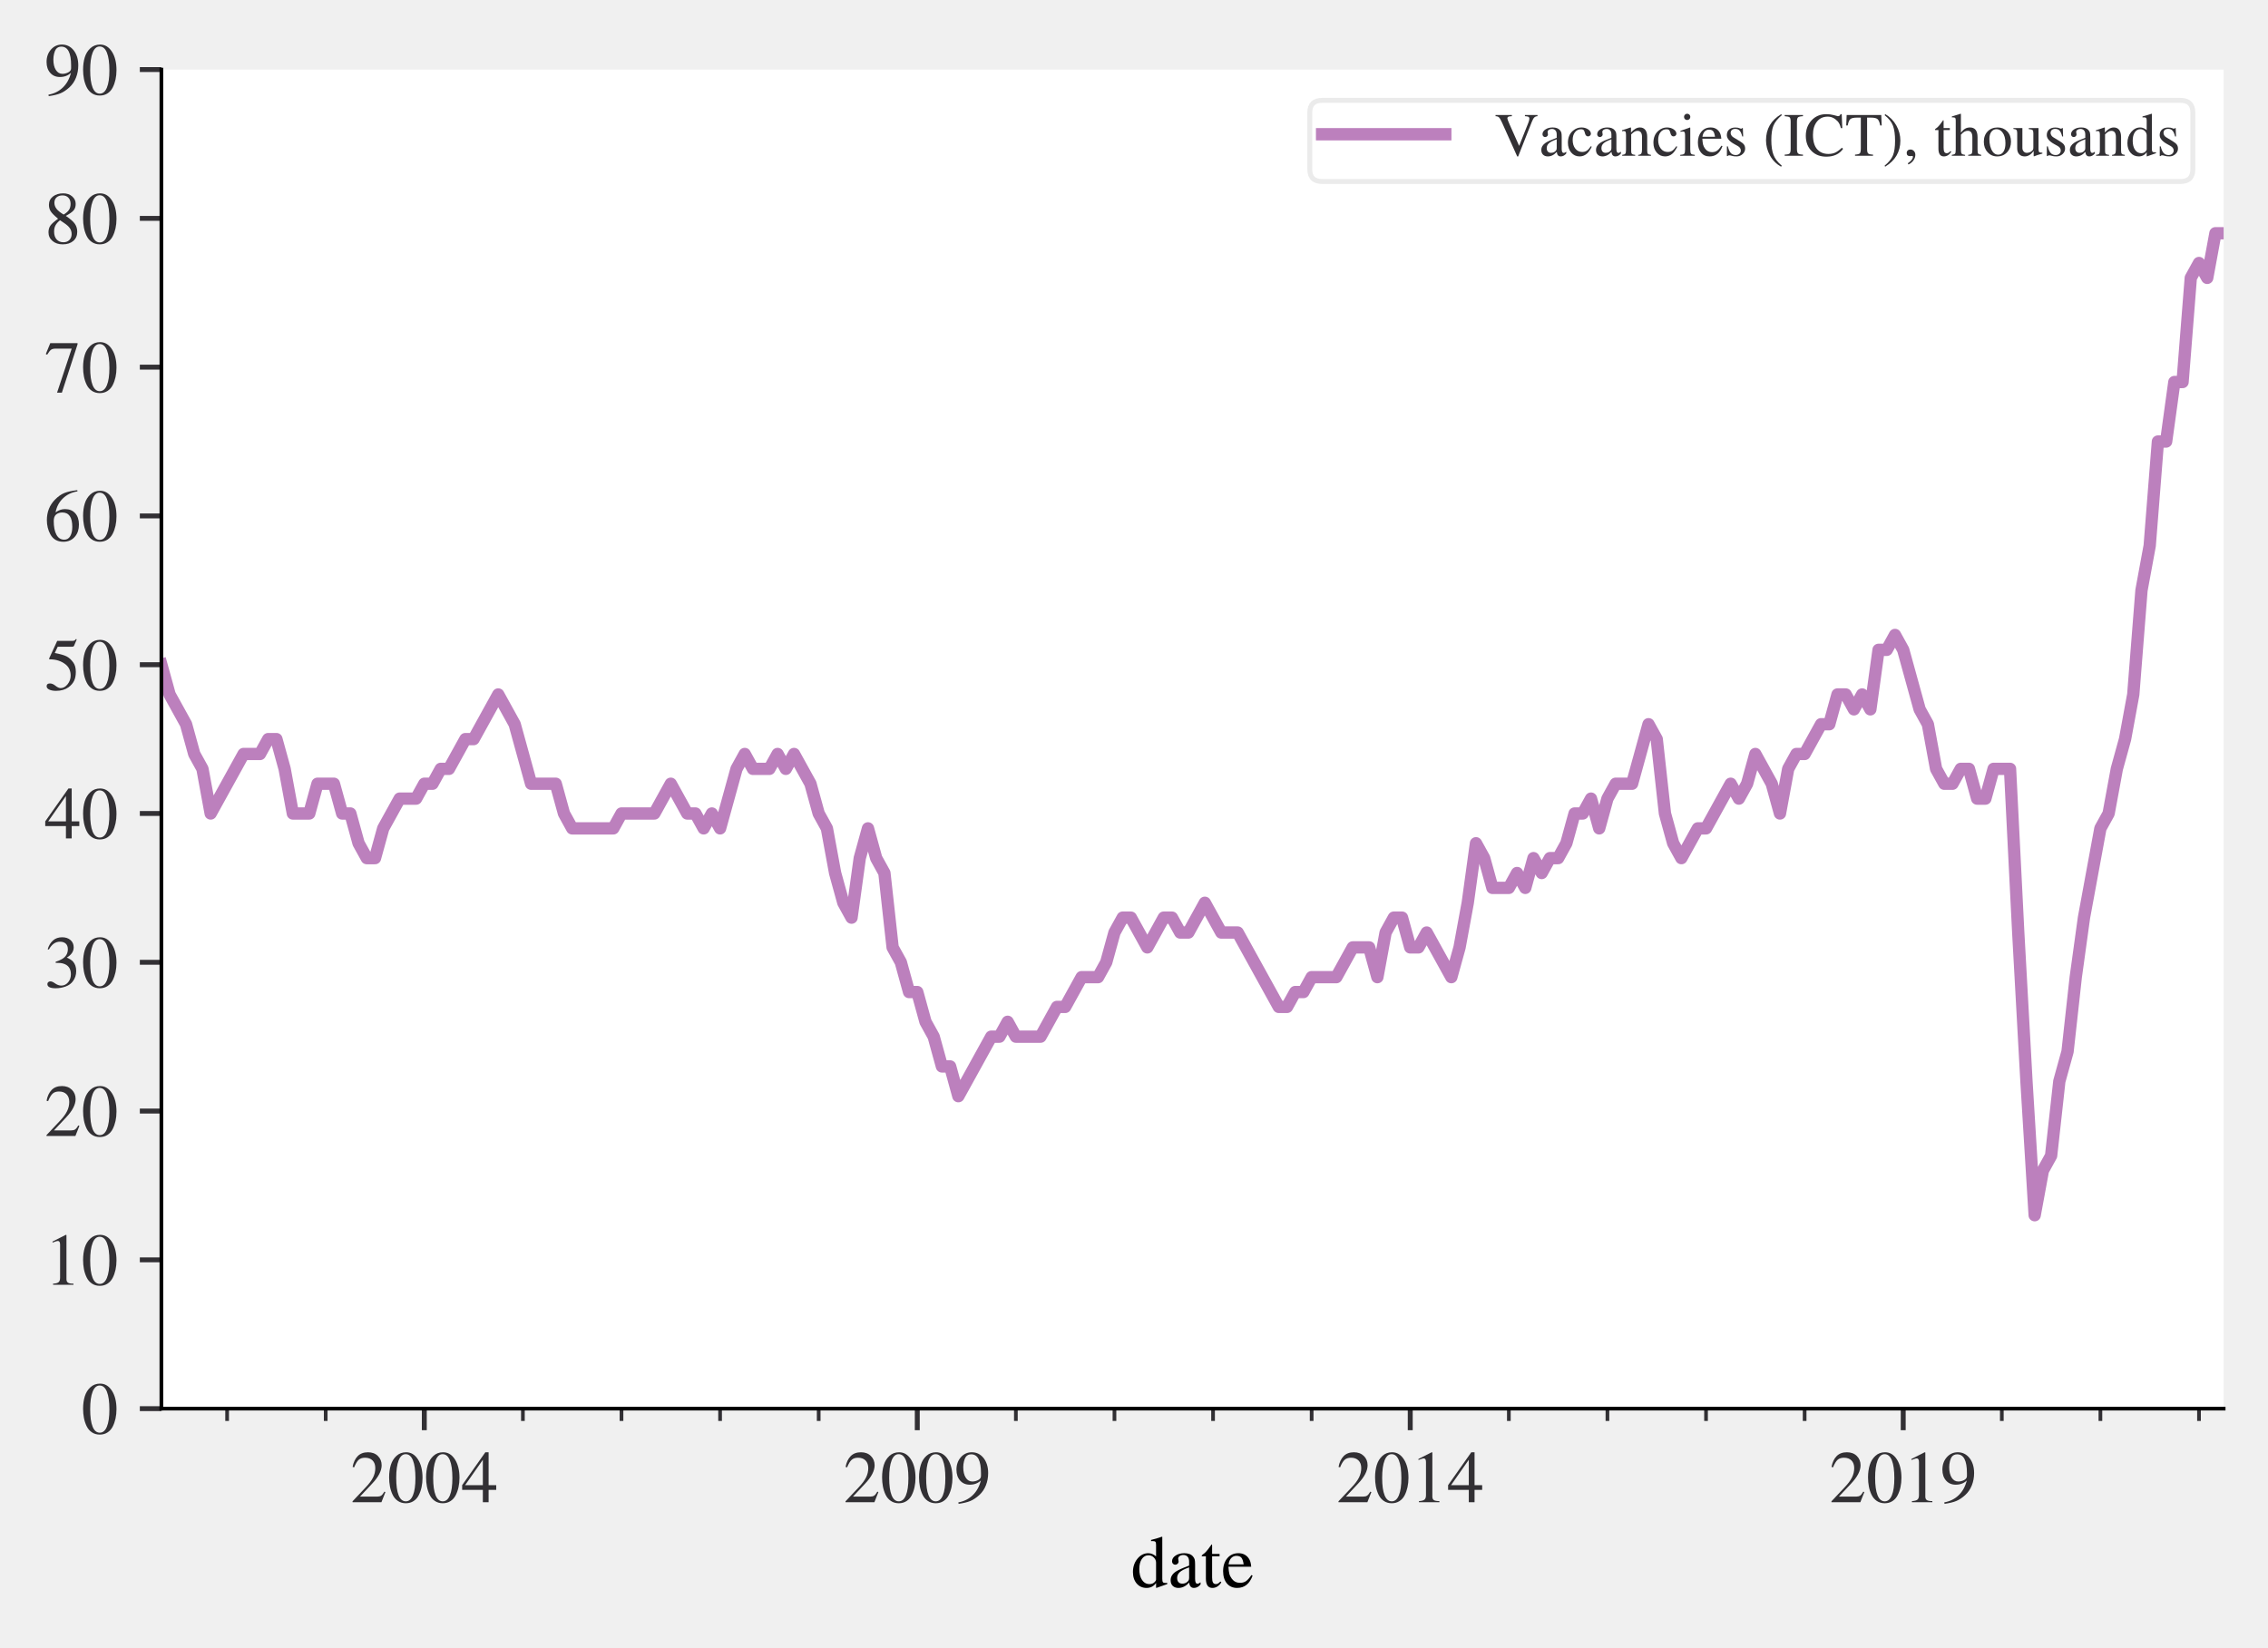
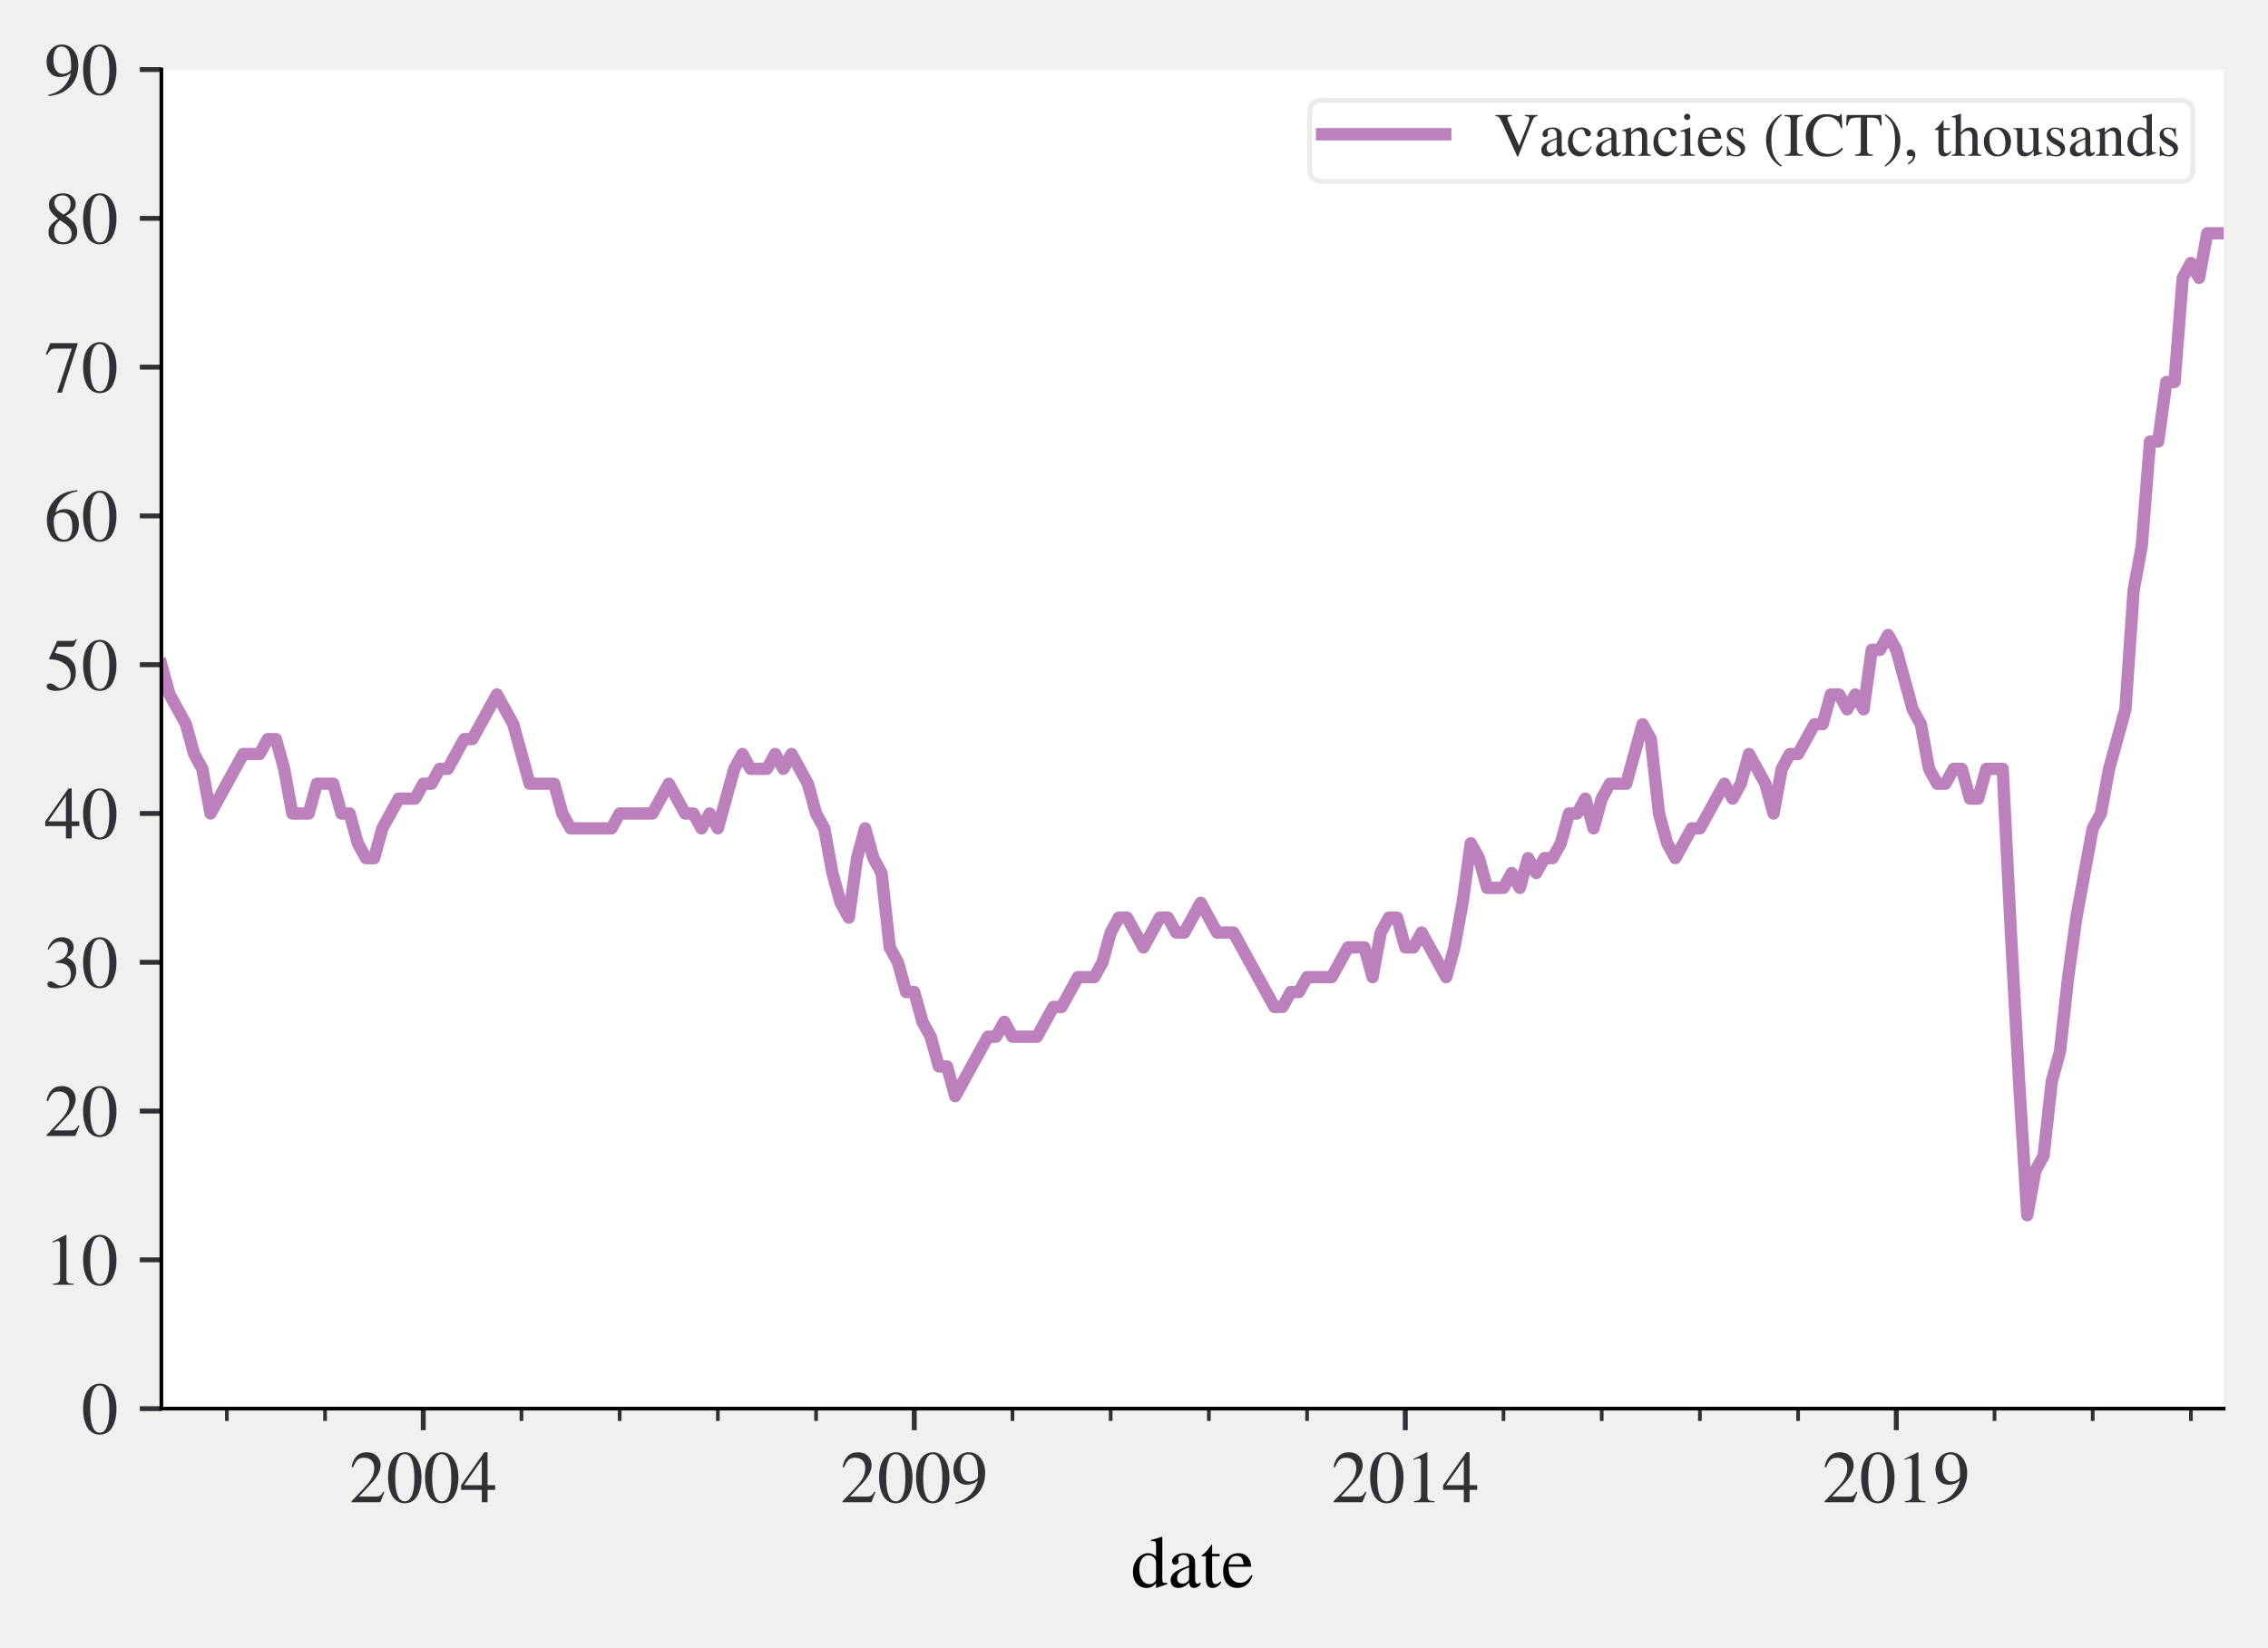
<svg xmlns="http://www.w3.org/2000/svg" xmlns:xlink="http://www.w3.org/1999/xlink" width="368.2pt" height="267.538pt" viewBox="0 0 368.2 267.538" version="1.1">
  <defs>
    <style type="text/css">*{stroke-linejoin: round; stroke-linecap: butt}</style>
  </defs>
  <g id="figure_1">
    <g id="patch_1">
      <path d="M -0 267.538  L 368.2 267.538  L 368.2 0  L -0 0  L -0 267.538  z " style="fill: none" />
    </g>
    <g id="axes_1">
      <g id="patch_2">
        <path d="M 26.2 228.738  L 361 228.738  L 361 11.298  L 26.2 11.298  z " style="fill: #ffffff" />
      </g>
      <g id="matplotlib.axis_1">
        <g id="xtick_1">
          <g id="line2d_1">
            <defs>
-               <path id="mbb500746d1" d="M 0 0  L 0 3.5  " style="stroke: #323034; stroke-width: 0.8" />
+               <path id="mffc890e67f" d="M 0 0  L 0 3.5  " style="stroke: #323034; stroke-width: 0.8" />
            </defs>
            <g>
-               <use xlink:href="#mbb500746d1" x="68.884" y="228.738" style="fill: #323034; stroke: #323034; stroke-width: 0.8" />
+               <use xlink:href="#mffc890e67f" x="68.714" y="228.738" style="fill: #323034; stroke: #323034; stroke-width: 0.8" />
            </g>
          </g>
          <g id="text_1">
-             <g style="fill: #323034" transform="translate(56.88367 243.9334)scale(0.12 -0.12)">
+             <g style="fill: #323034" transform="translate(56.71429 243.9334)scale(0.12 -0.12)">
              <defs>
                <path id="STIXGeneral-Regular-32" d="M 3034 877  L 2688 0  L 186 0  L 186 77  L 1325 1286  Q 1773 1754 1965 2144  Q 2157 2534 2157 2950  Q 2157 3379 1920 3616  Q 1683 3853 1267 3853  Q 922 3853 720 3673  Q 518 3494 326 3021  L 192 3053  Q 301 3648 630 3987  Q 960 4326 1523 4326  Q 2054 4326 2380 4006  Q 2707 3686 2707 3200  Q 2707 2477 1888 1613  L 832 486  L 2330 486  Q 2541 486 2665 569  Q 2790 653 2944 915  L 3034 877  z " transform="scale(0.015625)" />
                <path id="STIXGeneral-Regular-30" d="M 3046 2112  Q 3046 1683 2963 1302  Q 2880 922 2717 602  Q 2554 282 2266 96  Q 1978 -90 1600 -90  Q 1210 -90 915 108  Q 621 307 461 640  Q 301 973 227 1350  Q 154 1728 154 2150  Q 154 2746 301 3222  Q 448 3699 790 4012  Q 1133 4326 1626 4326  Q 2253 4326 2649 3712  Q 3046 3098 3046 2112  z M 2432 2080  Q 2432 3091 2217 3625  Q 2003 4160 1587 4160  Q 1190 4160 979 3622  Q 768 3085 768 2106  Q 768 1120 979 598  Q 1190 77 1600 77  Q 2003 77 2217 598  Q 2432 1120 2432 2080  z " transform="scale(0.015625)" />
                <path id="STIXGeneral-Regular-34" d="M 3027 1069  L 2368 1069  L 2368 0  L 1869 0  L 1869 1069  L 77 1069  L 77 1478  L 2086 4326  L 2368 4326  L 2368 1478  L 3027 1478  L 3027 1069  z M 1869 1478  L 1869 3674  L 333 1478  L 1869 1478  z " transform="scale(0.015625)" />
              </defs>
              <use xlink:href="#STIXGeneral-Regular-32" />
              <use xlink:href="#STIXGeneral-Regular-30" x="50" />
              <use xlink:href="#STIXGeneral-Regular-30" x="100" />
              <use xlink:href="#STIXGeneral-Regular-34" x="150" />
            </g>
          </g>
        </g>
        <g id="xtick_2">
          <g id="line2d_2">
            <g>
-               <use xlink:href="#mbb500746d1" x="148.916" y="228.738" style="fill: #323034; stroke: #323034; stroke-width: 0.8" />
+               <use xlink:href="#mffc890e67f" x="148.429" y="228.738" style="fill: #323034; stroke: #323034; stroke-width: 0.8" />
            </g>
          </g>
          <g id="text_2">
-             <g style="fill: #323034" transform="translate(136.9155 243.9334)scale(0.12 -0.12)">
+             <g style="fill: #323034" transform="translate(136.4286 243.9334)scale(0.12 -0.12)">
              <defs>
                <path id="STIXGeneral-Regular-39" d="M 378 -141  L 358 -13  Q 1094 115 1603 608  Q 2112 1101 2304 1882  Q 1933 1517 1344 1517  Q 826 1517 509 1875  Q 192 2234 192 2816  Q 192 3462 573 3894  Q 954 4326 1523 4326  Q 2131 4326 2528 3840  Q 2938 3328 2938 2522  Q 2938 1958 2742 1462  Q 2547 966 2170 621  Q 1773 262 1395 105  Q 1018 -51 378 -141  z M 2317 2272  L 2317 2522  Q 2317 4147 1472 4147  Q 1171 4147 1005 3930  Q 909 3802 845 3546  Q 781 3290 781 3034  Q 781 2464 995 2128  Q 1210 1792 1568 1792  Q 1824 1792 2070 1917  Q 2317 2042 2317 2272  z " transform="scale(0.015625)" />
              </defs>
              <use xlink:href="#STIXGeneral-Regular-32" />
              <use xlink:href="#STIXGeneral-Regular-30" x="50" />
              <use xlink:href="#STIXGeneral-Regular-30" x="100" />
              <use xlink:href="#STIXGeneral-Regular-39" x="150" />
            </g>
          </g>
        </g>
        <g id="xtick_3">
          <g id="line2d_3">
            <g>
-               <use xlink:href="#mbb500746d1" x="228.947" y="228.738" style="fill: #323034; stroke: #323034; stroke-width: 0.8" />
+               <use xlink:href="#mffc890e67f" x="228.143" y="228.738" style="fill: #323034; stroke: #323034; stroke-width: 0.8" />
            </g>
          </g>
          <g id="text_3">
-             <g style="fill: #323034" transform="translate(216.9474 243.9334)scale(0.12 -0.12)">
+             <g style="fill: #323034" transform="translate(216.1429 243.9334)scale(0.12 -0.12)">
              <defs>
                <path id="STIXGeneral-Regular-31" d="M 2522 0  L 755 0  L 755 96  Q 1107 115 1235 227  Q 1363 339 1363 608  L 1363 3482  Q 1363 3795 1171 3795  Q 1082 3795 883 3718  L 710 3654  L 710 3744  L 1856 4326  L 1914 4307  L 1914 486  Q 1914 275 2042 185  Q 2170 96 2522 96  L 2522 0  z " transform="scale(0.015625)" />
              </defs>
              <use xlink:href="#STIXGeneral-Regular-32" />
              <use xlink:href="#STIXGeneral-Regular-30" x="50" />
              <use xlink:href="#STIXGeneral-Regular-31" x="100" />
              <use xlink:href="#STIXGeneral-Regular-34" x="150" />
            </g>
          </g>
        </g>
        <g id="xtick_4">
          <g id="line2d_4">
            <g>
-               <use xlink:href="#mbb500746d1" x="308.979" y="228.738" style="fill: #323034; stroke: #323034; stroke-width: 0.8" />
+               <use xlink:href="#mffc890e67f" x="307.857" y="228.738" style="fill: #323034; stroke: #323034; stroke-width: 0.8" />
            </g>
          </g>
          <g id="text_4">
-             <g style="fill: #323034" transform="translate(296.9793 243.9334)scale(0.12 -0.12)">
+             <g style="fill: #323034" transform="translate(295.8571 243.9334)scale(0.12 -0.12)">
              <use xlink:href="#STIXGeneral-Regular-32" />
              <use xlink:href="#STIXGeneral-Regular-30" x="50" />
              <use xlink:href="#STIXGeneral-Regular-31" x="100" />
              <use xlink:href="#STIXGeneral-Regular-39" x="150" />
            </g>
          </g>
        </g>
        <g id="xtick_5">
          <g id="line2d_5">
            <defs>
-               <path id="mdecdd5af8d" d="M 0 0  L 0 2  " style="stroke: #323034; stroke-width: 0.6" />
+               <path id="mae42a7427b" d="M 0 0  L 0 2  " style="stroke: #323034; stroke-width: 0.6" />
            </defs>
            <g>
-               <use xlink:href="#mdecdd5af8d" x="36.871" y="228.738" style="fill: #323034; stroke: #323034; stroke-width: 0.6" />
+               <use xlink:href="#mae42a7427b" x="36.829" y="228.738" style="fill: #323034; stroke: #323034; stroke-width: 0.6" />
            </g>
          </g>
        </g>
        <g id="xtick_6">
          <g id="line2d_6">
            <g>
-               <use xlink:href="#mdecdd5af8d" x="52.877" y="228.738" style="fill: #323034; stroke: #323034; stroke-width: 0.6" />
+               <use xlink:href="#mae42a7427b" x="52.771" y="228.738" style="fill: #323034; stroke: #323034; stroke-width: 0.6" />
            </g>
          </g>
        </g>
        <g id="xtick_7">
          <g id="line2d_7">
            <g>
-               <use xlink:href="#mdecdd5af8d" x="84.89" y="228.738" style="fill: #323034; stroke: #323034; stroke-width: 0.6" />
+               <use xlink:href="#mae42a7427b" x="84.657" y="228.738" style="fill: #323034; stroke: #323034; stroke-width: 0.6" />
            </g>
          </g>
        </g>
        <g id="xtick_8">
          <g id="line2d_8">
            <g>
-               <use xlink:href="#mdecdd5af8d" x="100.896" y="228.738" style="fill: #323034; stroke: #323034; stroke-width: 0.6" />
+               <use xlink:href="#mae42a7427b" x="100.6" y="228.738" style="fill: #323034; stroke: #323034; stroke-width: 0.6" />
            </g>
          </g>
        </g>
        <g id="xtick_9">
          <g id="line2d_9">
            <g>
-               <use xlink:href="#mdecdd5af8d" x="116.903" y="228.738" style="fill: #323034; stroke: #323034; stroke-width: 0.6" />
+               <use xlink:href="#mae42a7427b" x="116.543" y="228.738" style="fill: #323034; stroke: #323034; stroke-width: 0.6" />
            </g>
          </g>
        </g>
        <g id="xtick_10">
          <g id="line2d_10">
            <g>
-               <use xlink:href="#mdecdd5af8d" x="132.909" y="228.738" style="fill: #323034; stroke: #323034; stroke-width: 0.6" />
+               <use xlink:href="#mae42a7427b" x="132.486" y="228.738" style="fill: #323034; stroke: #323034; stroke-width: 0.6" />
            </g>
          </g>
        </g>
        <g id="xtick_11">
          <g id="line2d_11">
            <g>
-               <use xlink:href="#mdecdd5af8d" x="164.922" y="228.738" style="fill: #323034; stroke: #323034; stroke-width: 0.6" />
+               <use xlink:href="#mae42a7427b" x="164.371" y="228.738" style="fill: #323034; stroke: #323034; stroke-width: 0.6" />
            </g>
          </g>
        </g>
        <g id="xtick_12">
          <g id="line2d_12">
            <g>
-               <use xlink:href="#mdecdd5af8d" x="180.928" y="228.738" style="fill: #323034; stroke: #323034; stroke-width: 0.6" />
+               <use xlink:href="#mae42a7427b" x="180.314" y="228.738" style="fill: #323034; stroke: #323034; stroke-width: 0.6" />
            </g>
          </g>
        </g>
        <g id="xtick_13">
          <g id="line2d_13">
            <g>
-               <use xlink:href="#mdecdd5af8d" x="196.935" y="228.738" style="fill: #323034; stroke: #323034; stroke-width: 0.6" />
+               <use xlink:href="#mae42a7427b" x="196.257" y="228.738" style="fill: #323034; stroke: #323034; stroke-width: 0.6" />
            </g>
          </g>
        </g>
        <g id="xtick_14">
          <g id="line2d_14">
            <g>
-               <use xlink:href="#mdecdd5af8d" x="212.941" y="228.738" style="fill: #323034; stroke: #323034; stroke-width: 0.6" />
+               <use xlink:href="#mae42a7427b" x="212.2" y="228.738" style="fill: #323034; stroke: #323034; stroke-width: 0.6" />
            </g>
          </g>
        </g>
        <g id="xtick_15">
          <g id="line2d_15">
            <g>
-               <use xlink:href="#mdecdd5af8d" x="244.954" y="228.738" style="fill: #323034; stroke: #323034; stroke-width: 0.6" />
+               <use xlink:href="#mae42a7427b" x="244.086" y="228.738" style="fill: #323034; stroke: #323034; stroke-width: 0.6" />
            </g>
          </g>
        </g>
        <g id="xtick_16">
          <g id="line2d_16">
            <g>
-               <use xlink:href="#mdecdd5af8d" x="260.96" y="228.738" style="fill: #323034; stroke: #323034; stroke-width: 0.6" />
+               <use xlink:href="#mae42a7427b" x="260.029" y="228.738" style="fill: #323034; stroke: #323034; stroke-width: 0.6" />
            </g>
          </g>
        </g>
        <g id="xtick_17">
          <g id="line2d_17">
            <g>
-               <use xlink:href="#mdecdd5af8d" x="276.967" y="228.738" style="fill: #323034; stroke: #323034; stroke-width: 0.6" />
+               <use xlink:href="#mae42a7427b" x="275.971" y="228.738" style="fill: #323034; stroke: #323034; stroke-width: 0.6" />
            </g>
          </g>
        </g>
        <g id="xtick_18">
          <g id="line2d_18">
            <g>
-               <use xlink:href="#mdecdd5af8d" x="292.973" y="228.738" style="fill: #323034; stroke: #323034; stroke-width: 0.6" />
+               <use xlink:href="#mae42a7427b" x="291.914" y="228.738" style="fill: #323034; stroke: #323034; stroke-width: 0.6" />
            </g>
          </g>
        </g>
        <g id="xtick_19">
          <g id="line2d_19">
            <g>
-               <use xlink:href="#mdecdd5af8d" x="324.986" y="228.738" style="fill: #323034; stroke: #323034; stroke-width: 0.6" />
+               <use xlink:href="#mae42a7427b" x="323.8" y="228.738" style="fill: #323034; stroke: #323034; stroke-width: 0.6" />
            </g>
          </g>
        </g>
        <g id="xtick_20">
          <g id="line2d_20">
            <g>
-               <use xlink:href="#mdecdd5af8d" x="340.992" y="228.738" style="fill: #323034; stroke: #323034; stroke-width: 0.6" />
+               <use xlink:href="#mae42a7427b" x="339.743" y="228.738" style="fill: #323034; stroke: #323034; stroke-width: 0.6" />
            </g>
          </g>
        </g>
        <g id="xtick_21">
          <g id="line2d_21">
            <g>
-               <use xlink:href="#mdecdd5af8d" x="356.998" y="228.738" style="fill: #323034; stroke: #323034; stroke-width: 0.6" />
+               <use xlink:href="#mae42a7427b" x="355.686" y="228.738" style="fill: #323034; stroke: #323034; stroke-width: 0.6" />
            </g>
          </g>
        </g>
        <g id="text_5">
          <g transform="translate(183.6034 257.7334)scale(0.12 -0.12)">
            <defs>
              <path id="STIXGeneral-Regular-64" d="M 3142 269  L 2202 -64  L 2176 -45  L 2176 365  Q 1869 -64 1357 -64  Q 826 -64 499 317  Q 173 698 173 1312  Q 173 1990 563 2467  Q 954 2944 1504 2944  Q 1850 2944 2176 2669  L 2176 3667  Q 2176 3866 2118 3930  Q 2061 3994 1882 3994  Q 1792 3994 1741 3987  L 1741 4090  Q 2323 4243 2682 4371  L 2714 4358  L 2714 730  Q 2714 506 2768 435  Q 2822 365 2995 365  Q 3034 365 3142 371  L 3142 269  z M 2176 653  L 2176 2125  Q 2176 2381 1981 2573  Q 1786 2765 1523 2765  Q 1158 2765 940 2438  Q 723 2112 723 1568  Q 723 979 963 624  Q 1203 269 1606 269  Q 1907 269 2080 474  Q 2176 582 2176 653  z " transform="scale(0.015625)" />
              <path id="STIXGeneral-Regular-61" d="M 2829 422  L 2829 243  Q 2586 -64 2253 -64  Q 1888 -64 1843 403  L 1837 403  Q 1427 -64 909 -64  Q 608 -64 422 112  Q 237 288 237 602  Q 237 1050 685 1350  Q 992 1555 1837 1869  L 1837 2214  Q 1837 2502 1699 2646  Q 1562 2790 1338 2790  Q 1146 2790 1018 2697  Q 890 2605 890 2477  Q 890 2419 909 2348  Q 928 2278 928 2208  Q 928 2112 841 2029  Q 755 1946 634 1946  Q 525 1946 441 2029  Q 358 2112 358 2240  Q 358 2547 685 2752  Q 986 2944 1421 2944  Q 1939 2944 2176 2656  Q 2291 2522 2323 2384  Q 2355 2246 2355 1946  L 2355 723  Q 2355 301 2554 301  Q 2682 301 2829 422  z M 1837 813  L 1837 1715  Q 1248 1510 1018 1293  Q 800 1094 800 800  Q 800 557 921 432  Q 1043 307 1242 307  Q 1453 307 1613 410  Q 1747 506 1792 589  Q 1837 672 1837 813  z " transform="scale(0.015625)" />
              <path id="STIXGeneral-Regular-74" d="M 1702 493  L 1786 422  Q 1478 -64 1011 -64  Q 448 -64 448 749  L 448 2675  L 109 2675  Q 83 2694 83 2720  Q 83 2771 192 2842  Q 435 2982 813 3526  Q 826 3546 874 3606  Q 922 3667 941 3706  Q 986 3706 986 3622  L 986 2880  L 1632 2880  L 1632 2675  L 986 2675  L 986 845  Q 986 538 1062 403  Q 1139 269 1318 269  Q 1510 269 1702 493  z " transform="scale(0.015625)" />
              <path id="STIXGeneral-Regular-65" d="M 2611 1050  L 2714 1005  Q 2330 -64 1376 -64  Q 813 -64 486 329  Q 160 723 160 1389  Q 160 2074 525 2509  Q 890 2944 1485 2944  Q 2061 2944 2374 2502  Q 2560 2246 2592 1773  L 621 1773  Q 646 1370 700 1158  Q 755 947 915 730  Q 1184 378 1626 378  Q 1939 378 2153 531  Q 2368 685 2611 1050  z M 634 1978  L 1939 1978  Q 1882 2381 1750 2547  Q 1619 2714 1312 2714  Q 1043 2714 864 2525  Q 685 2336 634 1978  z " transform="scale(0.015625)" />
            </defs>
            <use xlink:href="#STIXGeneral-Regular-64" />
            <use xlink:href="#STIXGeneral-Regular-61" x="50" />
            <use xlink:href="#STIXGeneral-Regular-74" x="94.4" />
            <use xlink:href="#STIXGeneral-Regular-65" x="122.2" />
          </g>
        </g>
      </g>
      <g id="matplotlib.axis_2">
        <g id="ytick_1">
          <g id="line2d_22">
            <defs>
-               <path id="m5d4a509ef3" d="M 0 0  L -3.5 0  " style="stroke: #323034; stroke-width: 0.8" />
+               <path id="m3d3d206127" d="M 0 0  L -3.5 0  " style="stroke: #323034; stroke-width: 0.8" />
            </defs>
            <g>
-               <use xlink:href="#m5d4a509ef3" x="26.2" y="228.738" style="fill: #323034; stroke: #323034; stroke-width: 0.8" />
+               <use xlink:href="#m3d3d206127" x="26.2" y="228.738" style="fill: #323034; stroke: #323034; stroke-width: 0.8" />
            </g>
          </g>
          <g id="text_6">
            <g style="fill: #323034" transform="translate(13.2 232.8356)scale(0.12 -0.12)">
              <use xlink:href="#STIXGeneral-Regular-30" transform="translate(0 0.40625)" />
            </g>
          </g>
        </g>
        <g id="ytick_2">
          <g id="line2d_23">
            <g>
-               <use xlink:href="#m5d4a509ef3" x="26.2" y="204.578" style="fill: #323034; stroke: #323034; stroke-width: 0.8" />
+               <use xlink:href="#m3d3d206127" x="26.2" y="204.578" style="fill: #323034; stroke: #323034; stroke-width: 0.8" />
            </g>
          </g>
          <g id="text_7">
            <g style="fill: #323034" transform="translate(7.2 208.6756)scale(0.12 -0.12)">
              <use xlink:href="#STIXGeneral-Regular-31" transform="translate(0 0.40625)" />
              <use xlink:href="#STIXGeneral-Regular-30" transform="translate(49.99999 0.40625)" />
            </g>
          </g>
        </g>
        <g id="ytick_3">
          <g id="line2d_24">
            <g>
-               <use xlink:href="#m5d4a509ef3" x="26.2" y="180.418" style="fill: #323034; stroke: #323034; stroke-width: 0.8" />
+               <use xlink:href="#m3d3d206127" x="26.2" y="180.418" style="fill: #323034; stroke: #323034; stroke-width: 0.8" />
            </g>
          </g>
          <g id="text_8">
            <g style="fill: #323034" transform="translate(7.2 184.5156)scale(0.12 -0.12)">
              <use xlink:href="#STIXGeneral-Regular-32" transform="translate(0 0.40625)" />
              <use xlink:href="#STIXGeneral-Regular-30" transform="translate(49.99999 0.40625)" />
            </g>
          </g>
        </g>
        <g id="ytick_4">
          <g id="line2d_25">
            <g>
-               <use xlink:href="#m5d4a509ef3" x="26.2" y="156.258" style="fill: #323034; stroke: #323034; stroke-width: 0.8" />
+               <use xlink:href="#m3d3d206127" x="26.2" y="156.258" style="fill: #323034; stroke: #323034; stroke-width: 0.8" />
            </g>
          </g>
          <g id="text_9">
            <g style="fill: #323034" transform="translate(7.2 160.3556)scale(0.12 -0.12)">
              <defs>
                <path id="STIXGeneral-Regular-33" d="M 390 3264  L 288 3290  Q 435 3770 748 4048  Q 1062 4326 1542 4326  Q 1990 4326 2265 4083  Q 2541 3840 2541 3450  Q 2541 2925 1946 2566  Q 2298 2413 2477 2227  Q 2758 1914 2758 1402  Q 2758 890 2464 506  Q 2246 211 1840 60  Q 1434 -90 979 -90  Q 262 -90 262 275  Q 262 378 339 442  Q 416 506 525 506  Q 685 506 915 339  Q 1197 141 1466 141  Q 1818 141 2058 425  Q 2298 710 2298 1120  Q 2298 1856 1632 2048  Q 1434 2112 979 2112  L 979 2202  Q 1338 2323 1517 2432  Q 2035 2726 2035 3290  Q 2035 3610 1852 3776  Q 1670 3942 1344 3942  Q 768 3942 390 3264  z " transform="scale(0.015625)" />
              </defs>
              <use xlink:href="#STIXGeneral-Regular-33" transform="translate(0 0.40625)" />
              <use xlink:href="#STIXGeneral-Regular-30" transform="translate(49.99999 0.40625)" />
            </g>
          </g>
        </g>
        <g id="ytick_5">
          <g id="line2d_26">
            <g>
-               <use xlink:href="#m5d4a509ef3" x="26.2" y="132.098" style="fill: #323034; stroke: #323034; stroke-width: 0.8" />
+               <use xlink:href="#m3d3d206127" x="26.2" y="132.098" style="fill: #323034; stroke: #323034; stroke-width: 0.8" />
            </g>
          </g>
          <g id="text_10">
            <g style="fill: #323034" transform="translate(7.2 136.1956)scale(0.12 -0.12)">
              <use xlink:href="#STIXGeneral-Regular-34" transform="translate(0 0.40625)" />
              <use xlink:href="#STIXGeneral-Regular-30" transform="translate(49.99999 0.40625)" />
            </g>
          </g>
        </g>
        <g id="ytick_6">
          <g id="line2d_27">
            <g>
-               <use xlink:href="#m5d4a509ef3" x="26.2" y="107.938" style="fill: #323034; stroke: #323034; stroke-width: 0.8" />
+               <use xlink:href="#m3d3d206127" x="26.2" y="107.938" style="fill: #323034; stroke: #323034; stroke-width: 0.8" />
            </g>
          </g>
          <g id="text_11">
            <g style="fill: #323034" transform="translate(7.2 112.0356)scale(0.12 -0.12)">
              <defs>
                <path id="STIXGeneral-Regular-35" d="M 2803 4358  L 2573 3814  Q 2534 3731 2400 3731  L 1158 3731  L 902 3187  Q 1606 3053 1920 2896  Q 2234 2739 2502 2368  Q 2726 2061 2726 1555  Q 2726 1094 2576 780  Q 2426 467 2099 224  Q 1664 -90 1011 -90  Q 646 -90 422 19  Q 198 128 198 307  Q 198 550 486 550  Q 717 550 960 352  Q 1210 147 1414 147  Q 1747 147 2012 480  Q 2278 813 2278 1229  Q 2278 1843 1850 2189  Q 1293 2637 486 2637  Q 410 2637 410 2688  L 416 2720  L 1114 4237  L 2438 4237  Q 2547 4237 2608 4269  Q 2669 4301 2746 4403  L 2803 4358  z " transform="scale(0.015625)" />
              </defs>
              <use xlink:href="#STIXGeneral-Regular-35" transform="translate(0 0.203125)" />
              <use xlink:href="#STIXGeneral-Regular-30" transform="translate(49.99999 0.203125)" />
            </g>
          </g>
        </g>
        <g id="ytick_7">
          <g id="line2d_28">
            <g>
-               <use xlink:href="#m5d4a509ef3" x="26.2" y="83.778" style="fill: #323034; stroke: #323034; stroke-width: 0.8" />
+               <use xlink:href="#m3d3d206127" x="26.2" y="83.778" style="fill: #323034; stroke: #323034; stroke-width: 0.8" />
            </g>
          </g>
          <g id="text_12">
            <g style="fill: #323034" transform="translate(7.2 87.87562)scale(0.12 -0.12)">
              <defs>
                <path id="STIXGeneral-Regular-36" d="M 2854 4378  L 2867 4275  Q 2112 4154 1606 3664  Q 1101 3174 973 2451  Q 1344 2739 1786 2739  Q 2349 2739 2672 2380  Q 2995 2022 2995 1402  Q 2995 774 2669 378  Q 2291 -90 1651 -90  Q 870 -90 518 557  Q 218 1107 218 1786  Q 218 2835 915 3552  Q 1312 3962 1731 4131  Q 2150 4301 2854 4378  z M 2419 1203  Q 2419 2445 1555 2445  Q 1235 2445 1024 2275  Q 813 2106 813 1702  Q 813 954 1046 522  Q 1280 90 1722 90  Q 2061 90 2240 394  Q 2419 698 2419 1203  z " transform="scale(0.015625)" />
              </defs>
              <use xlink:href="#STIXGeneral-Regular-36" transform="translate(0 0.59375)" />
              <use xlink:href="#STIXGeneral-Regular-30" transform="translate(49.99999 0.59375)" />
            </g>
          </g>
        </g>
        <g id="ytick_8">
          <g id="line2d_29">
            <g>
-               <use xlink:href="#m5d4a509ef3" x="26.2" y="59.618" style="fill: #323034; stroke: #323034; stroke-width: 0.8" />
+               <use xlink:href="#m3d3d206127" x="26.2" y="59.618" style="fill: #323034; stroke: #323034; stroke-width: 0.8" />
            </g>
          </g>
          <g id="text_13">
            <g style="fill: #323034" transform="translate(7.2 63.71563)scale(0.12 -0.12)">
              <defs>
                <path id="STIXGeneral-Regular-37" d="M 2874 4134  L 1517 -51  L 1101 -51  L 2368 3763  L 992 3763  Q 717 3763 582 3667  Q 448 3571 243 3238  L 128 3296  L 512 4237  L 2874 4237  L 2874 4134  z " transform="scale(0.015625)" />
              </defs>
              <use xlink:href="#STIXGeneral-Regular-37" transform="translate(0 0.40625)" />
              <use xlink:href="#STIXGeneral-Regular-30" transform="translate(49.99999 0.40625)" />
            </g>
          </g>
        </g>
        <g id="ytick_9">
          <g id="line2d_30">
            <g>
-               <use xlink:href="#m5d4a509ef3" x="26.2" y="35.458" style="fill: #323034; stroke: #323034; stroke-width: 0.8" />
+               <use xlink:href="#m3d3d206127" x="26.2" y="35.458" style="fill: #323034; stroke: #323034; stroke-width: 0.8" />
            </g>
          </g>
          <g id="text_14">
            <g style="fill: #323034" transform="translate(7.2 39.55562)scale(0.12 -0.12)">
              <defs>
                <path id="STIXGeneral-Regular-38" d="M 2848 992  Q 2848 499 2505 204  Q 2163 -90 1587 -90  Q 1050 -90 704 204  Q 358 499 358 954  Q 358 1293 524 1533  Q 691 1773 1190 2125  Q 710 2522 553 2765  Q 397 3008 397 3328  Q 397 3782 745 4054  Q 1094 4326 1638 4326  Q 2106 4326 2410 4060  Q 2714 3795 2714 3411  Q 2714 3059 2531 2848  Q 2349 2637 1856 2374  Q 2432 1990 2640 1689  Q 2848 1389 2848 992  z M 2272 3411  Q 2272 3744 2086 3945  Q 1901 4147 1574 4147  Q 1248 4147 1059 3977  Q 870 3808 870 3513  Q 870 3219 1059 2979  Q 1248 2739 1670 2490  Q 1997 2682 2134 2896  Q 2272 3110 2272 3411  z M 1734 1741  L 1357 1997  Q 1075 1766 960 1545  Q 845 1325 845 1011  Q 845 576 1065 333  Q 1286 90 1658 90  Q 1971 90 2166 285  Q 2362 480 2362 794  Q 2362 1082 2214 1299  Q 2067 1517 1734 1741  z " transform="scale(0.015625)" />
              </defs>
              <use xlink:href="#STIXGeneral-Regular-38" transform="translate(0 0.40625)" />
              <use xlink:href="#STIXGeneral-Regular-30" transform="translate(49.99999 0.40625)" />
            </g>
          </g>
        </g>
        <g id="ytick_10">
          <g id="line2d_31">
            <g>
-               <use xlink:href="#m5d4a509ef3" x="26.2" y="11.298" style="fill: #323034; stroke: #323034; stroke-width: 0.8" />
+               <use xlink:href="#m3d3d206127" x="26.2" y="11.298" style="fill: #323034; stroke: #323034; stroke-width: 0.8" />
            </g>
          </g>
          <g id="text_15">
            <g style="fill: #323034" transform="translate(7.2 15.39563)scale(0.12 -0.12)">
              <use xlink:href="#STIXGeneral-Regular-39" transform="translate(0 0.40625)" />
              <use xlink:href="#STIXGeneral-Regular-30" transform="translate(49.99999 0.40625)" />
            </g>
          </g>
        </g>
      </g>
      <g id="line2d_32">
-         <path d="M 26.2 107.938  L 27.534 112.77  L 30.202 117.602  L 31.535 122.434  L 32.869 124.85  L 34.203 132.098  L 39.539 122.434  L 42.206 122.434  L 43.54 120.018  L 44.874 120.018  L 46.208 124.85  L 47.542 132.098  L 50.21 132.098  L 51.543 127.266  L 54.211 127.266  L 55.545 132.098  L 56.879 132.098  L 58.213 136.93  L 59.547 139.346  L 60.88 139.346  L 62.214 134.514  L 64.882 129.682  L 67.55 129.682  L 68.884 127.266  L 70.218 127.266  L 71.551 124.85  L 72.885 124.85  L 75.553 120.018  L 76.887 120.018  L 80.888 112.77  L 83.556 117.602  L 86.224 127.266  L 90.225 127.266  L 91.559 132.098  L 92.893 134.514  L 99.563 134.514  L 100.896 132.098  L 106.232 132.098  L 108.9 127.266  L 111.567 132.098  L 112.901 132.098  L 114.235 134.514  L 115.569 132.098  L 116.903 134.514  L 119.571 124.85  L 120.904 122.434  L 122.238 124.85  L 124.906 124.85  L 126.24 122.434  L 127.574 124.85  L 128.908 122.434  L 131.575 127.266  L 132.909 132.098  L 134.243 134.514  L 135.577 141.762  L 136.911 146.594  L 138.245 149.01  L 139.578 139.346  L 140.912 134.514  L 142.246 139.346  L 143.58 141.762  L 144.914 153.842  L 146.248 156.258  L 147.582 161.09  L 148.916 161.09  L 150.249 165.922  L 151.583 168.338  L 152.917 173.17  L 154.251 173.17  L 155.585 178.002  L 160.92 168.338  L 162.254 168.338  L 163.588 165.922  L 164.922 168.338  L 168.924 168.338  L 171.591 163.506  L 172.925 163.506  L 175.593 158.674  L 178.261 158.674  L 179.594 156.258  L 180.928 151.426  L 182.262 149.01  L 183.596 149.01  L 186.264 153.842  L 188.931 149.01  L 190.265 149.01  L 191.599 151.426  L 192.933 151.426  L 195.601 146.594  L 198.269 151.426  L 200.936 151.426  L 207.606 163.506  L 208.939 163.506  L 210.273 161.09  L 211.607 161.09  L 212.941 158.674  L 216.943 158.674  L 219.61 153.842  L 222.278 153.842  L 223.612 158.674  L 224.946 151.426  L 226.28 149.01  L 227.614 149.01  L 228.947 153.842  L 230.281 153.842  L 231.615 151.426  L 235.617 158.674  L 236.951 153.842  L 238.284 146.594  L 239.618 136.93  L 240.952 139.346  L 242.286 144.178  L 244.954 144.178  L 246.288 141.762  L 247.622 144.178  L 248.955 139.346  L 250.289 141.762  L 251.623 139.346  L 252.957 139.346  L 254.291 136.93  L 255.625 132.098  L 256.959 132.098  L 258.292 129.682  L 259.626 134.514  L 260.96 129.682  L 262.294 127.266  L 264.962 127.266  L 267.629 117.602  L 268.963 120.018  L 270.297 132.098  L 271.631 136.93  L 272.965 139.346  L 275.633 134.514  L 276.967 134.514  L 280.968 127.266  L 282.302 129.682  L 283.636 127.266  L 284.97 122.434  L 287.637 127.266  L 288.971 132.098  L 290.305 124.85  L 291.639 122.434  L 292.973 122.434  L 295.641 117.602  L 296.975 117.602  L 298.308 112.77  L 299.642 112.77  L 300.976 115.186  L 302.31 112.77  L 303.644 115.186  L 304.978 105.522  L 306.312 105.522  L 307.645 103.106  L 308.979 105.522  L 311.647 115.186  L 312.981 117.602  L 314.315 124.85  L 315.649 127.266  L 316.982 127.266  L 318.316 124.85  L 319.65 124.85  L 320.984 129.682  L 322.318 129.682  L 323.652 124.85  L 326.32 124.85  L 327.653 151.426  L 328.987 175.586  L 330.321 197.33  L 331.655 190.082  L 332.989 187.666  L 334.323 175.586  L 335.657 170.754  L 336.99 158.674  L 338.324 149.01  L 340.992 134.514  L 342.326 132.098  L 343.66 124.85  L 344.994 120.018  L 346.327 112.77  L 347.661 95.858  L 348.995 88.61  L 350.329 71.698  L 351.663 71.698  L 352.997 62.034  L 354.331 62.034  L 355.665 45.122  L 356.998 42.706  L 358.332 45.122  L 359.666 37.874  L 361 37.874  L 361 37.874  " clip-path="url(#p79b2f46513)" style="fill: none; stroke: #bc80bd; stroke-width: 2; stroke-linecap: square" />
+         <path d="M 26.2 107.938  L 27.529 112.77  L 30.186 117.602  L 31.514 122.434  L 32.843 124.85  L 34.171 132.098  L 39.486 122.434  L 42.143 122.434  L 43.471 120.018  L 44.8 120.018  L 46.129 124.85  L 47.457 132.098  L 50.114 132.098  L 51.443 127.266  L 54.1 127.266  L 55.429 132.098  L 56.757 132.098  L 58.086 136.93  L 59.414 139.346  L 60.743 139.346  L 62.071 134.514  L 64.729 129.682  L 67.386 129.682  L 68.714 127.266  L 70.043 127.266  L 71.371 124.85  L 72.7 124.85  L 75.357 120.018  L 76.686 120.018  L 80.671 112.77  L 83.329 117.602  L 85.986 127.266  L 89.971 127.266  L 91.3 132.098  L 92.629 134.514  L 99.271 134.514  L 100.6 132.098  L 105.914 132.098  L 108.571 127.266  L 111.229 132.098  L 112.557 132.098  L 113.886 134.514  L 115.214 132.098  L 116.543 134.514  L 119.2 124.85  L 120.529 122.434  L 121.857 124.85  L 124.514 124.85  L 125.843 122.434  L 127.171 124.85  L 128.5 122.434  L 131.157 127.266  L 132.486 132.098  L 133.814 134.514  L 135.143 141.762  L 136.471 146.594  L 137.8 149.01  L 139.129 139.346  L 140.457 134.514  L 141.786 139.346  L 143.114 141.762  L 144.443 153.842  L 145.771 156.258  L 147.1 161.09  L 148.429 161.09  L 149.757 165.922  L 151.086 168.338  L 152.414 173.17  L 153.743 173.17  L 155.071 178.002  L 160.386 168.338  L 161.714 168.338  L 163.043 165.922  L 164.371 168.338  L 168.357 168.338  L 171.014 163.506  L 172.343 163.506  L 175 158.674  L 177.657 158.674  L 178.986 156.258  L 180.314 151.426  L 181.643 149.01  L 182.971 149.01  L 185.629 153.842  L 188.286 149.01  L 189.614 149.01  L 190.943 151.426  L 192.271 151.426  L 194.929 146.594  L 197.586 151.426  L 200.243 151.426  L 206.886 163.506  L 208.214 163.506  L 209.543 161.09  L 210.871 161.09  L 212.2 158.674  L 216.186 158.674  L 218.843 153.842  L 221.5 153.842  L 222.829 158.674  L 224.157 151.426  L 225.486 149.01  L 226.814 149.01  L 228.143 153.842  L 229.471 153.842  L 230.8 151.426  L 234.786 158.674  L 236.114 153.842  L 237.443 146.594  L 238.771 136.93  L 240.1 139.346  L 241.429 144.178  L 244.086 144.178  L 245.414 141.762  L 246.743 144.178  L 248.071 139.346  L 249.4 141.762  L 250.729 139.346  L 252.057 139.346  L 253.386 136.93  L 254.714 132.098  L 256.043 132.098  L 257.371 129.682  L 258.7 134.514  L 260.029 129.682  L 261.357 127.266  L 264.014 127.266  L 266.671 117.602  L 268 120.018  L 269.329 132.098  L 270.657 136.93  L 271.986 139.346  L 274.643 134.514  L 275.971 134.514  L 279.957 127.266  L 281.286 129.682  L 282.614 127.266  L 283.943 122.434  L 286.6 127.266  L 287.929 132.098  L 289.257 124.85  L 290.586 122.434  L 291.914 122.434  L 294.571 117.602  L 295.9 117.602  L 297.229 112.77  L 298.557 112.77  L 299.886 115.186  L 301.214 112.77  L 302.543 115.186  L 303.871 105.522  L 305.2 105.522  L 306.529 103.106  L 307.857 105.522  L 310.514 115.186  L 311.843 117.602  L 313.171 124.85  L 314.5 127.266  L 315.829 127.266  L 317.157 124.85  L 318.486 124.85  L 319.814 129.682  L 321.143 129.682  L 322.471 124.85  L 325.129 124.85  L 326.457 151.426  L 327.786 175.586  L 329.114 197.33  L 330.443 190.082  L 331.771 187.666  L 333.1 175.586  L 334.429 170.754  L 335.757 158.674  L 337.086 149.01  L 339.743 134.514  L 341.071 132.098  L 342.4 124.85  L 345.057 115.186  L 346.386 95.858  L 347.714 88.61  L 349.043 71.698  L 350.371 71.698  L 351.7 62.034  L 353.029 62.034  L 354.357 45.122  L 355.686 42.706  L 357.014 45.122  L 358.343 37.874  L 361 37.874  L 361 37.874  " clip-path="url(#p94eda4eced)" style="fill: none; stroke: #bc80bd; stroke-width: 2; stroke-linecap: square" />
      </g>
      <g id="patch_3">
        <path d="M 26.2 228.738  L 26.2 11.298  " style="fill: none; stroke: #000000; stroke-width: 0.6; stroke-linejoin: miter; stroke-linecap: square" />
      </g>
      <g id="patch_4">
        <path d="M 26.2 228.738  L 361 228.738  " style="fill: none; stroke: #000000; stroke-width: 0.6; stroke-linejoin: miter; stroke-linecap: square" />
      </g>
      <g id="legend_1">
        <g id="patch_5">
          <path d="M 214.636 29.468  L 354 29.468  Q 356 29.468 356 27.468  L 356 18.298  Q 356 16.298 354 16.298  L 214.636 16.298  Q 212.636 16.298 212.636 18.298  L 212.636 27.468  Q 212.636 29.468 214.636 29.468  z " style="fill: #ffffff; opacity: 0.8; stroke: #e6e6e6; stroke-width: 0.8; stroke-linejoin: miter" />
        </g>
        <g id="line2d_33">
          <path d="M 214.636 21.798  L 224.636 21.798  L 234.636 21.798  " style="fill: none; stroke: #bc80bd; stroke-width: 2; stroke-linecap: square" />
        </g>
        <g id="text_16">
          <g style="fill: #323034" transform="translate(242.6359 25.29781)scale(0.1 -0.1)">
            <defs>
              <path id="STIXGeneral-Regular-56" d="M 4461 4237  L 4461 4115  Q 4262 4109 4134 3990  Q 4006 3872 3872 3533  L 2451 -70  L 2355 -70  L 794 3411  Q 589 3866 467 3987  Q 346 4109 102 4115  L 102 4237  L 1798 4237  L 1798 4115  L 1619 4102  Q 1331 4083 1331 3904  Q 1331 3776 1581 3219  L 2554 1030  L 3494 3392  Q 3616 3699 3616 3853  Q 3616 3898 3606 3933  Q 3597 3968 3584 3993  Q 3571 4019 3536 4038  Q 3501 4058 3481 4067  Q 3462 4077 3411 4086  Q 3360 4096 3337 4099  Q 3315 4102 3248 4108  Q 3181 4115 3155 4115  L 3155 4237  L 4461 4237  z " transform="scale(0.015625)" />
              <path id="STIXGeneral-Regular-63" d="M 2547 998  L 2637 941  Q 2362 403 2112 205  Q 1786 -64 1376 -64  Q 845 -64 502 336  Q 160 736 160 1357  Q 160 2170 698 2618  Q 1094 2944 1562 2944  Q 1965 2944 2256 2749  Q 2547 2554 2547 2285  Q 2547 2176 2457 2096  Q 2368 2016 2246 2016  Q 2022 2016 1939 2310  L 1901 2451  Q 1850 2630 1773 2694  Q 1696 2758 1523 2758  Q 1133 2758 893 2451  Q 653 2144 653 1645  Q 653 1094 928 745  Q 1203 397 1645 397  Q 1920 397 2118 528  Q 2317 659 2547 998  z " transform="scale(0.015625)" />
              <path id="STIXGeneral-Regular-6e" d="M 3104 0  L 1773 0  L 1779 96  Q 2016 115 2096 233  Q 2176 352 2176 672  L 2176 1946  Q 2176 2592 1709 2592  Q 1549 2592 1408 2515  Q 1267 2438 1050 2227  L 1050 461  Q 1050 269 1136 192  Q 1222 115 1466 96  L 1466 0  L 115 0  L 115 96  Q 358 115 435 214  Q 512 314 512 602  L 512 2157  Q 512 2394 467 2483  Q 422 2573 288 2573  Q 160 2573 102 2547  L 102 2656  Q 550 2784 979 2944  L 1030 2925  L 1030 2426  L 1037 2426  Q 1491 2944 1958 2944  Q 2323 2944 2518 2688  Q 2714 2432 2714 1958  L 2714 544  Q 2714 288 2790 205  Q 2867 122 3104 96  L 3104 0  z " transform="scale(0.015625)" />
              <path id="STIXGeneral-Regular-69" d="M 1152 4045  Q 1152 3904 1056 3811  Q 960 3718 819 3718  Q 685 3718 592 3811  Q 499 3904 499 4045  Q 499 4179 595 4275  Q 691 4371 826 4371  Q 966 4371 1059 4275  Q 1152 4179 1152 4045  z M 1619 0  L 102 0  L 102 96  Q 435 115 521 211  Q 608 307 608 666  L 608 2118  Q 608 2342 563 2432  Q 518 2522 397 2522  Q 243 2522 128 2490  L 128 2592  L 1120 2944  L 1146 2918  L 1146 672  Q 1146 314 1226 218  Q 1306 122 1619 96  L 1619 0  z " transform="scale(0.015625)" />
              <path id="STIXGeneral-Regular-73" d="M 998 1926  L 1664 1523  Q 1984 1331 2105 1164  Q 2227 998 2227 736  Q 2227 416 1961 176  Q 1696 -64 1331 -64  Q 1030 -64 864 -6  Q 691 51 570 51  Q 461 51 416 -26  L 333 -26  L 333 979  L 435 979  Q 538 512 730 294  Q 922 77 1248 77  Q 1485 77 1632 211  Q 1779 346 1779 550  Q 1779 845 1440 1030  L 1094 1222  Q 326 1651 326 2150  Q 326 2522 566 2730  Q 806 2938 1210 2938  Q 1491 2938 1638 2867  Q 1754 2816 1818 2816  Q 1862 2816 1920 2880  L 1990 2880  L 2022 2010  L 1926 2010  Q 1818 2445 1654 2621  Q 1491 2797 1203 2797  Q 986 2797 854 2688  Q 723 2579 723 2362  Q 723 2253 796 2128  Q 870 2003 998 1926  z " transform="scale(0.015625)" />
              <path id="STIXGeneral-Regular-20" transform="scale(0.015625)" />
              <path id="STIXGeneral-Regular-28" d="M 1946 -1030  L 1869 -1133  Q 1126 -710 716 32  Q 307 774 307 1613  Q 307 3386 1888 4326  L 1946 4224  Q 1293 3667 1075 3126  Q 858 2586 858 1632  Q 858 685 1082 96  Q 1306 -493 1946 -1030  z " transform="scale(0.015625)" />
              <path id="STIXGeneral-Regular-49" d="M 2016 0  L 115 0  L 115 122  Q 518 134 627 240  Q 736 346 736 717  L 736 3526  Q 736 3898 633 3994  Q 531 4090 115 4115  L 115 4237  L 2016 4237  L 2016 4115  Q 1613 4096 1501 3993  Q 1389 3891 1389 3526  L 1389 717  Q 1389 358 1504 246  Q 1619 134 2016 122  L 2016 0  z " transform="scale(0.015625)" />
              <path id="STIXGeneral-Regular-43" d="M 3930 838  L 4051 723  Q 3482 -90 2304 -90  Q 1376 -90 794 480  Q 179 1082 179 2080  Q 179 3014 755 3661  Q 1357 4326 2310 4326  Q 2720 4326 3072 4230  Q 3475 4115 3514 4115  Q 3725 4115 3782 4326  L 3910 4326  L 3968 2874  L 3821 2874  Q 3718 3334 3488 3584  Q 3034 4070 2458 4070  Q 1747 4070 1334 3548  Q 922 3027 922 2182  Q 922 1152 1382 653  Q 1811 192 2522 192  Q 2944 192 3251 339  Q 3558 486 3930 838  z " transform="scale(0.015625)" />
              <path id="STIXGeneral-Regular-54" d="M 3795 3149  L 3642 3149  Q 3539 3674 3353 3821  Q 3168 3968 2656 3968  L 2278 3968  L 2278 710  Q 2278 346 2387 243  Q 2496 141 2893 122  L 2893 0  L 1024 0  L 1024 122  Q 1427 147 1526 256  Q 1626 365 1626 787  L 1626 3968  L 1242 3968  Q 723 3968 540 3817  Q 358 3667 262 3149  L 109 3149  L 154 4237  L 3750 4237  L 3795 3149  z " transform="scale(0.015625)" />
              <path id="STIXGeneral-Regular-29" d="M 186 4224  L 262 4326  Q 992 3891 1408 3148  Q 1824 2406 1824 1581  Q 1824 -166 243 -1133  L 186 -1030  Q 845 -486 1059 54  Q 1274 595 1274 1562  Q 1274 2534 1059 3120  Q 845 3706 186 4224  z " transform="scale(0.015625)" />
              <path id="STIXGeneral-Regular-2c" d="M 531 -902  L 467 -781  Q 998 -422 998 -96  Q 998 -13 909 -13  Q 883 -13 822 -25  Q 762 -38 723 -38  Q 352 -38 352 288  Q 352 454 457 553  Q 563 653 736 653  Q 954 653 1101 496  Q 1248 339 1248 96  Q 1248 -198 1053 -473  Q 858 -749 531 -902  z " transform="scale(0.015625)" />
              <path id="STIXGeneral-Regular-68" d="M 3117 0  L 1760 0  L 1760 96  Q 2042 128 2118 224  Q 2195 320 2195 653  L 2195 1920  Q 2195 2598 1722 2598  Q 1530 2598 1370 2508  Q 1210 2419 1005 2195  L 1005 653  Q 1005 320 1081 224  Q 1158 128 1440 96  L 1440 0  L 58 0  L 58 96  Q 333 134 400 224  Q 467 314 467 653  L 467 3667  Q 467 3872 406 3933  Q 346 3994 141 3994  Q 83 3994 64 3987  L 64 4090  L 237 4141  Q 730 4288 973 4371  L 1005 4352  L 1005 2406  Q 1229 2694 1446 2819  Q 1664 2944 1946 2944  Q 2733 2944 2733 1926  L 2733 653  Q 2733 320 2793 233  Q 2854 147 3117 96  L 3117 0  z " transform="scale(0.015625)" />
              <path id="STIXGeneral-Regular-6f" d="M 3008 1478  Q 3008 806 2608 371  Q 2208 -64 1568 -64  Q 979 -64 582 368  Q 186 800 186 1459  Q 186 2125 582 2534  Q 979 2944 1626 2944  Q 2221 2944 2614 2537  Q 3008 2131 3008 1478  z M 2432 1306  Q 2432 2035 2112 2445  Q 1856 2765 1504 2765  Q 1171 2765 966 2493  Q 762 2221 762 1747  Q 762 928 1101 435  Q 1318 115 1677 115  Q 2029 115 2230 432  Q 2432 749 2432 1306  z " transform="scale(0.015625)" />
              <path id="STIXGeneral-Regular-75" d="M 3072 320  L 3072 230  Q 2573 96 2195 -58  L 2163 -38  L 2163 486  L 2150 486  Q 1747 -64 1235 -64  Q 870 -64 662 160  Q 454 384 454 755  L 454 2362  Q 454 2598 371 2688  Q 288 2778 58 2790  L 58 2880  L 992 2880  L 992 813  Q 992 595 1123 451  Q 1254 307 1446 307  Q 1760 307 1984 506  Q 2067 582 2099 649  Q 2131 717 2131 877  L 2131 2355  Q 2131 2605 2041 2678  Q 1952 2752 1658 2771  L 1658 2880  L 2669 2880  L 2669 685  Q 2669 461 2742 390  Q 2816 320 3034 320  L 3072 320  z " transform="scale(0.015625)" />
            </defs>
            <use xlink:href="#STIXGeneral-Regular-56" />
            <use xlink:href="#STIXGeneral-Regular-61" x="72.2" />
            <use xlink:href="#STIXGeneral-Regular-63" x="116.6" />
            <use xlink:href="#STIXGeneral-Regular-61" x="161" />
            <use xlink:href="#STIXGeneral-Regular-6e" x="205.4" />
            <use xlink:href="#STIXGeneral-Regular-63" x="255.4" />
            <use xlink:href="#STIXGeneral-Regular-69" x="299.8" />
            <use xlink:href="#STIXGeneral-Regular-65" x="327.6" />
            <use xlink:href="#STIXGeneral-Regular-73" x="372" />
            <use xlink:href="#STIXGeneral-Regular-20" x="410.9" />
            <use xlink:href="#STIXGeneral-Regular-28" x="435.9" />
            <use xlink:href="#STIXGeneral-Regular-49" x="469.2" />
            <use xlink:href="#STIXGeneral-Regular-43" x="502.5" />
            <use xlink:href="#STIXGeneral-Regular-54" x="569.2" />
            <use xlink:href="#STIXGeneral-Regular-29" x="630.3" />
            <use xlink:href="#STIXGeneral-Regular-2c" x="663.6" />
            <use xlink:href="#STIXGeneral-Regular-20" x="688.6" />
            <use xlink:href="#STIXGeneral-Regular-74" x="713.6" />
            <use xlink:href="#STIXGeneral-Regular-68" x="741.4" />
            <use xlink:href="#STIXGeneral-Regular-6f" x="791.4" />
            <use xlink:href="#STIXGeneral-Regular-75" x="841.4" />
            <use xlink:href="#STIXGeneral-Regular-73" x="891.4" />
            <use xlink:href="#STIXGeneral-Regular-61" x="930.3" />
            <use xlink:href="#STIXGeneral-Regular-6e" x="974.7" />
            <use xlink:href="#STIXGeneral-Regular-64" x="1024.7" />
            <use xlink:href="#STIXGeneral-Regular-73" x="1074.7" />
          </g>
        </g>
      </g>
    </g>
  </g>
  <defs>
-     <clipPath id="p79b2f46513">
+     <clipPath id="p94eda4eced">
      <rect x="26.2" y="11.298" width="334.8" height="217.44" />
    </clipPath>
  </defs>
</svg>
